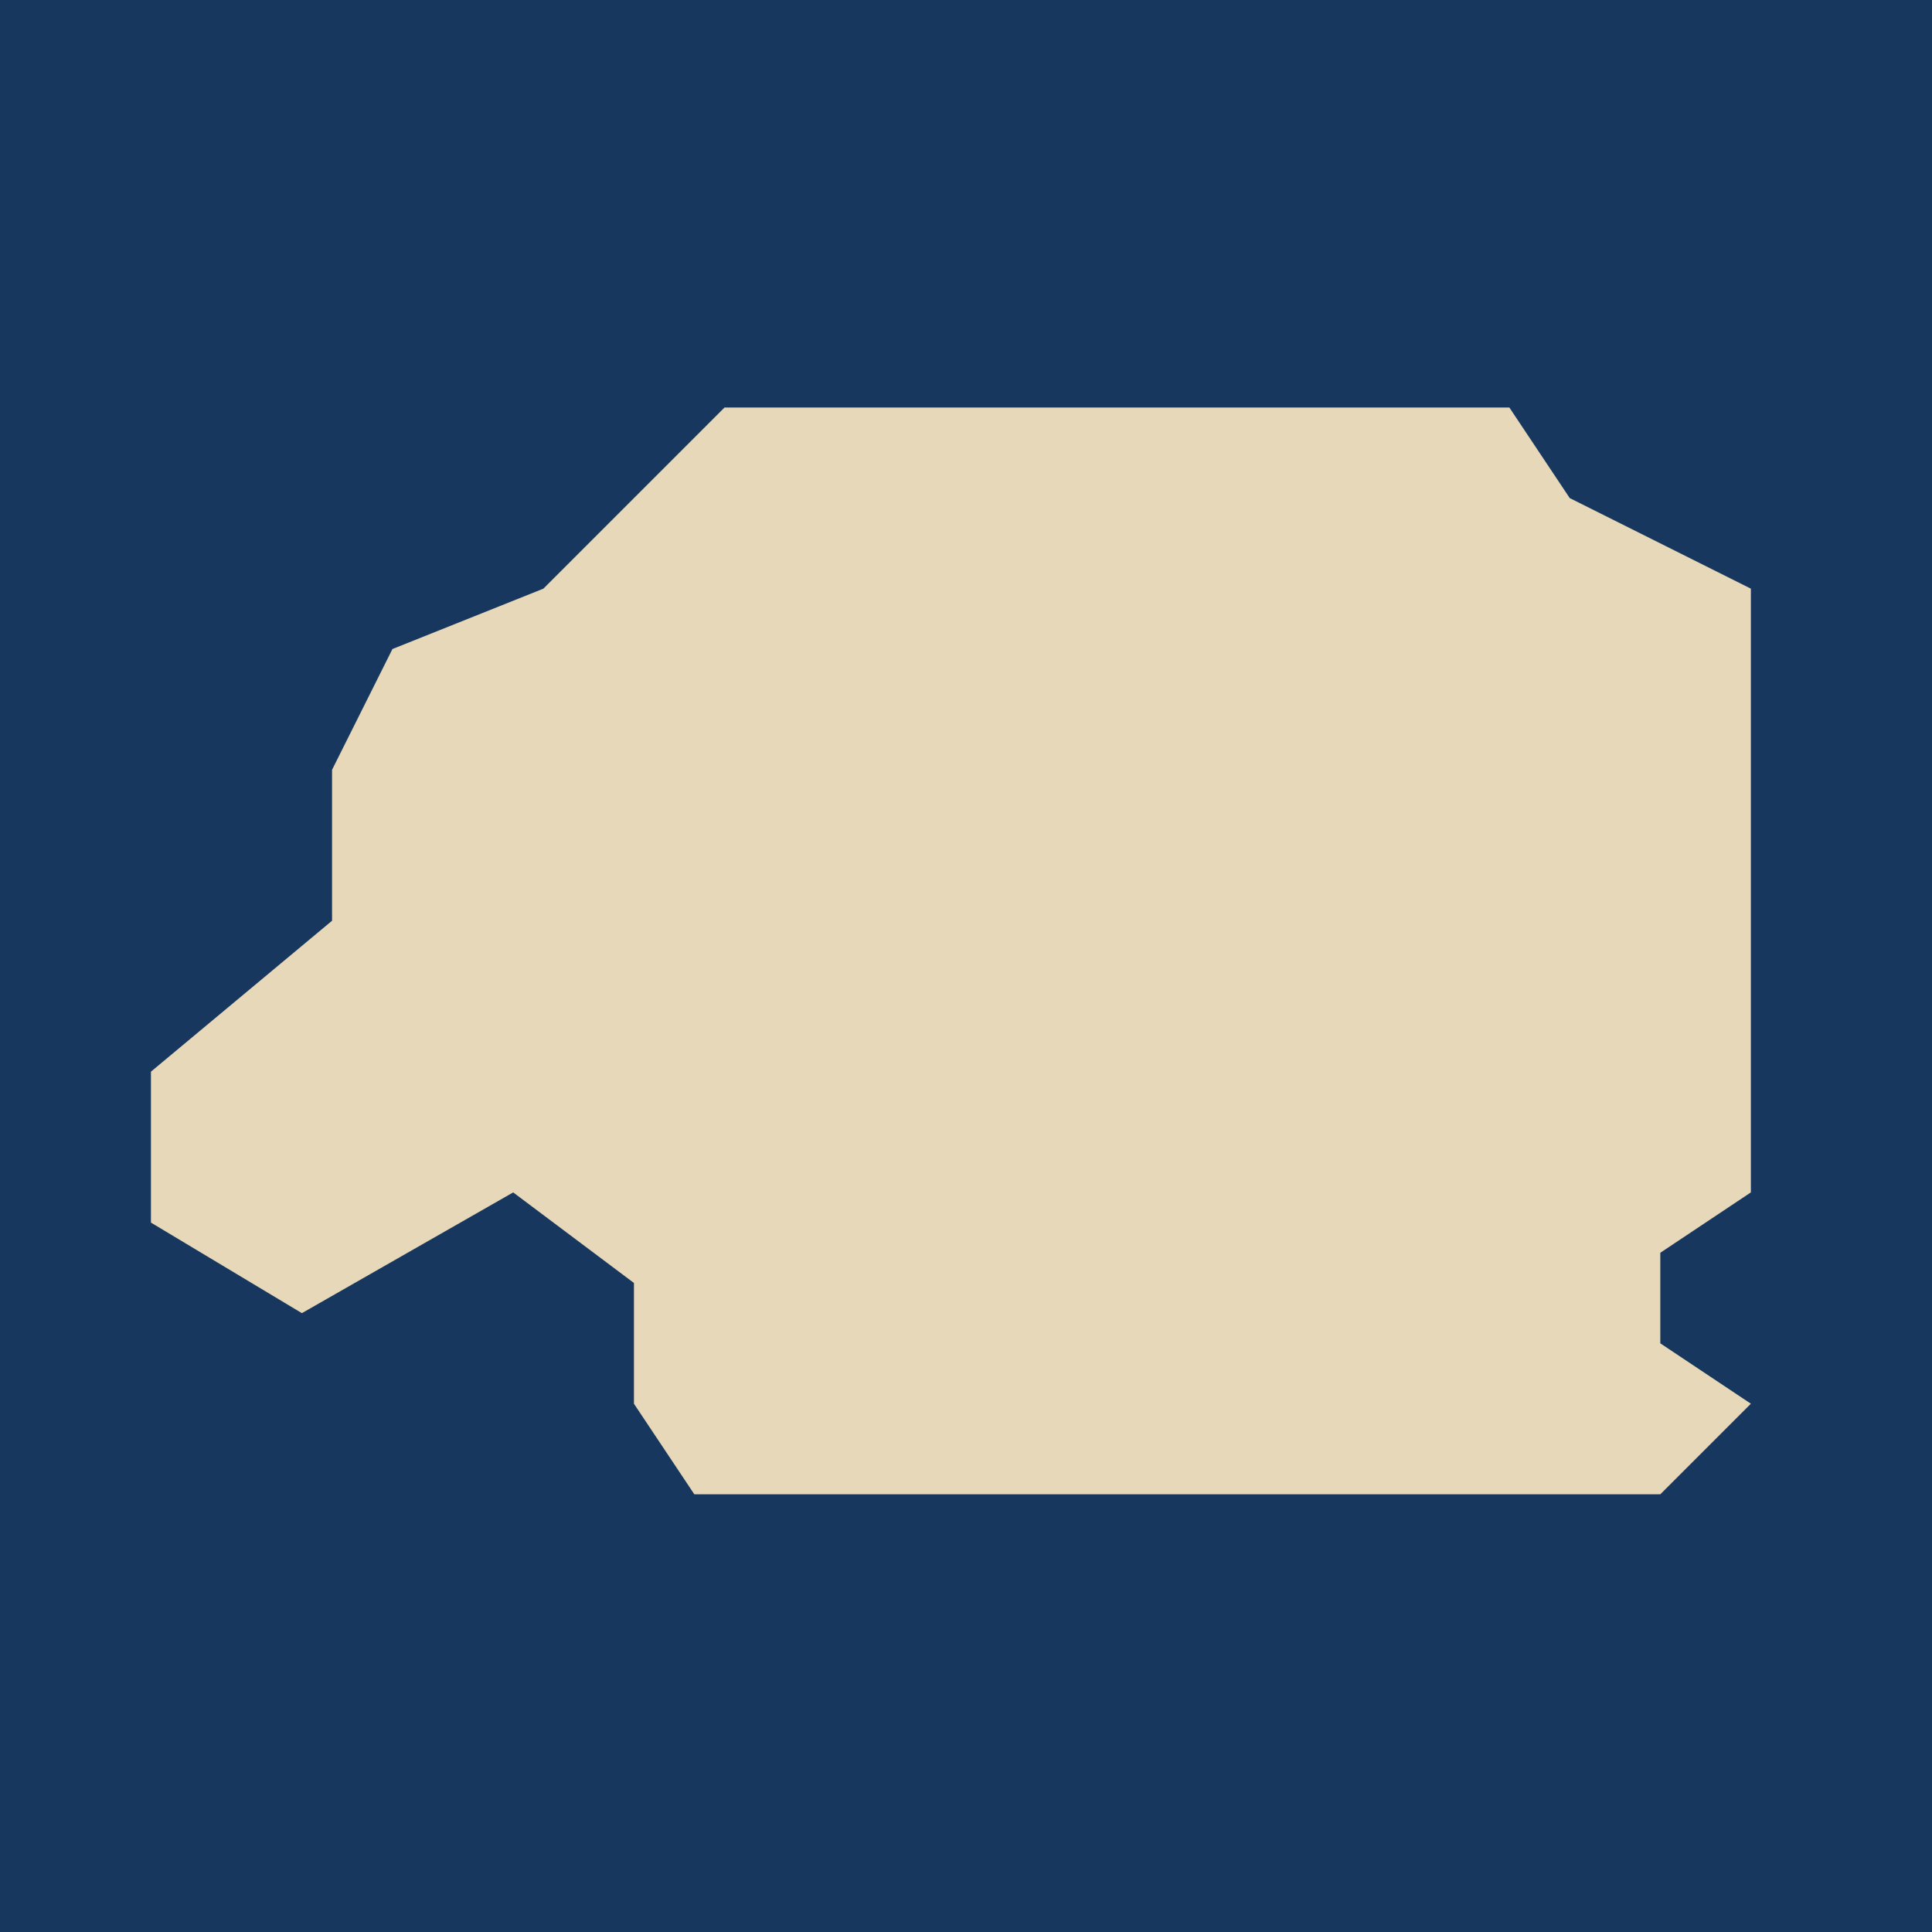
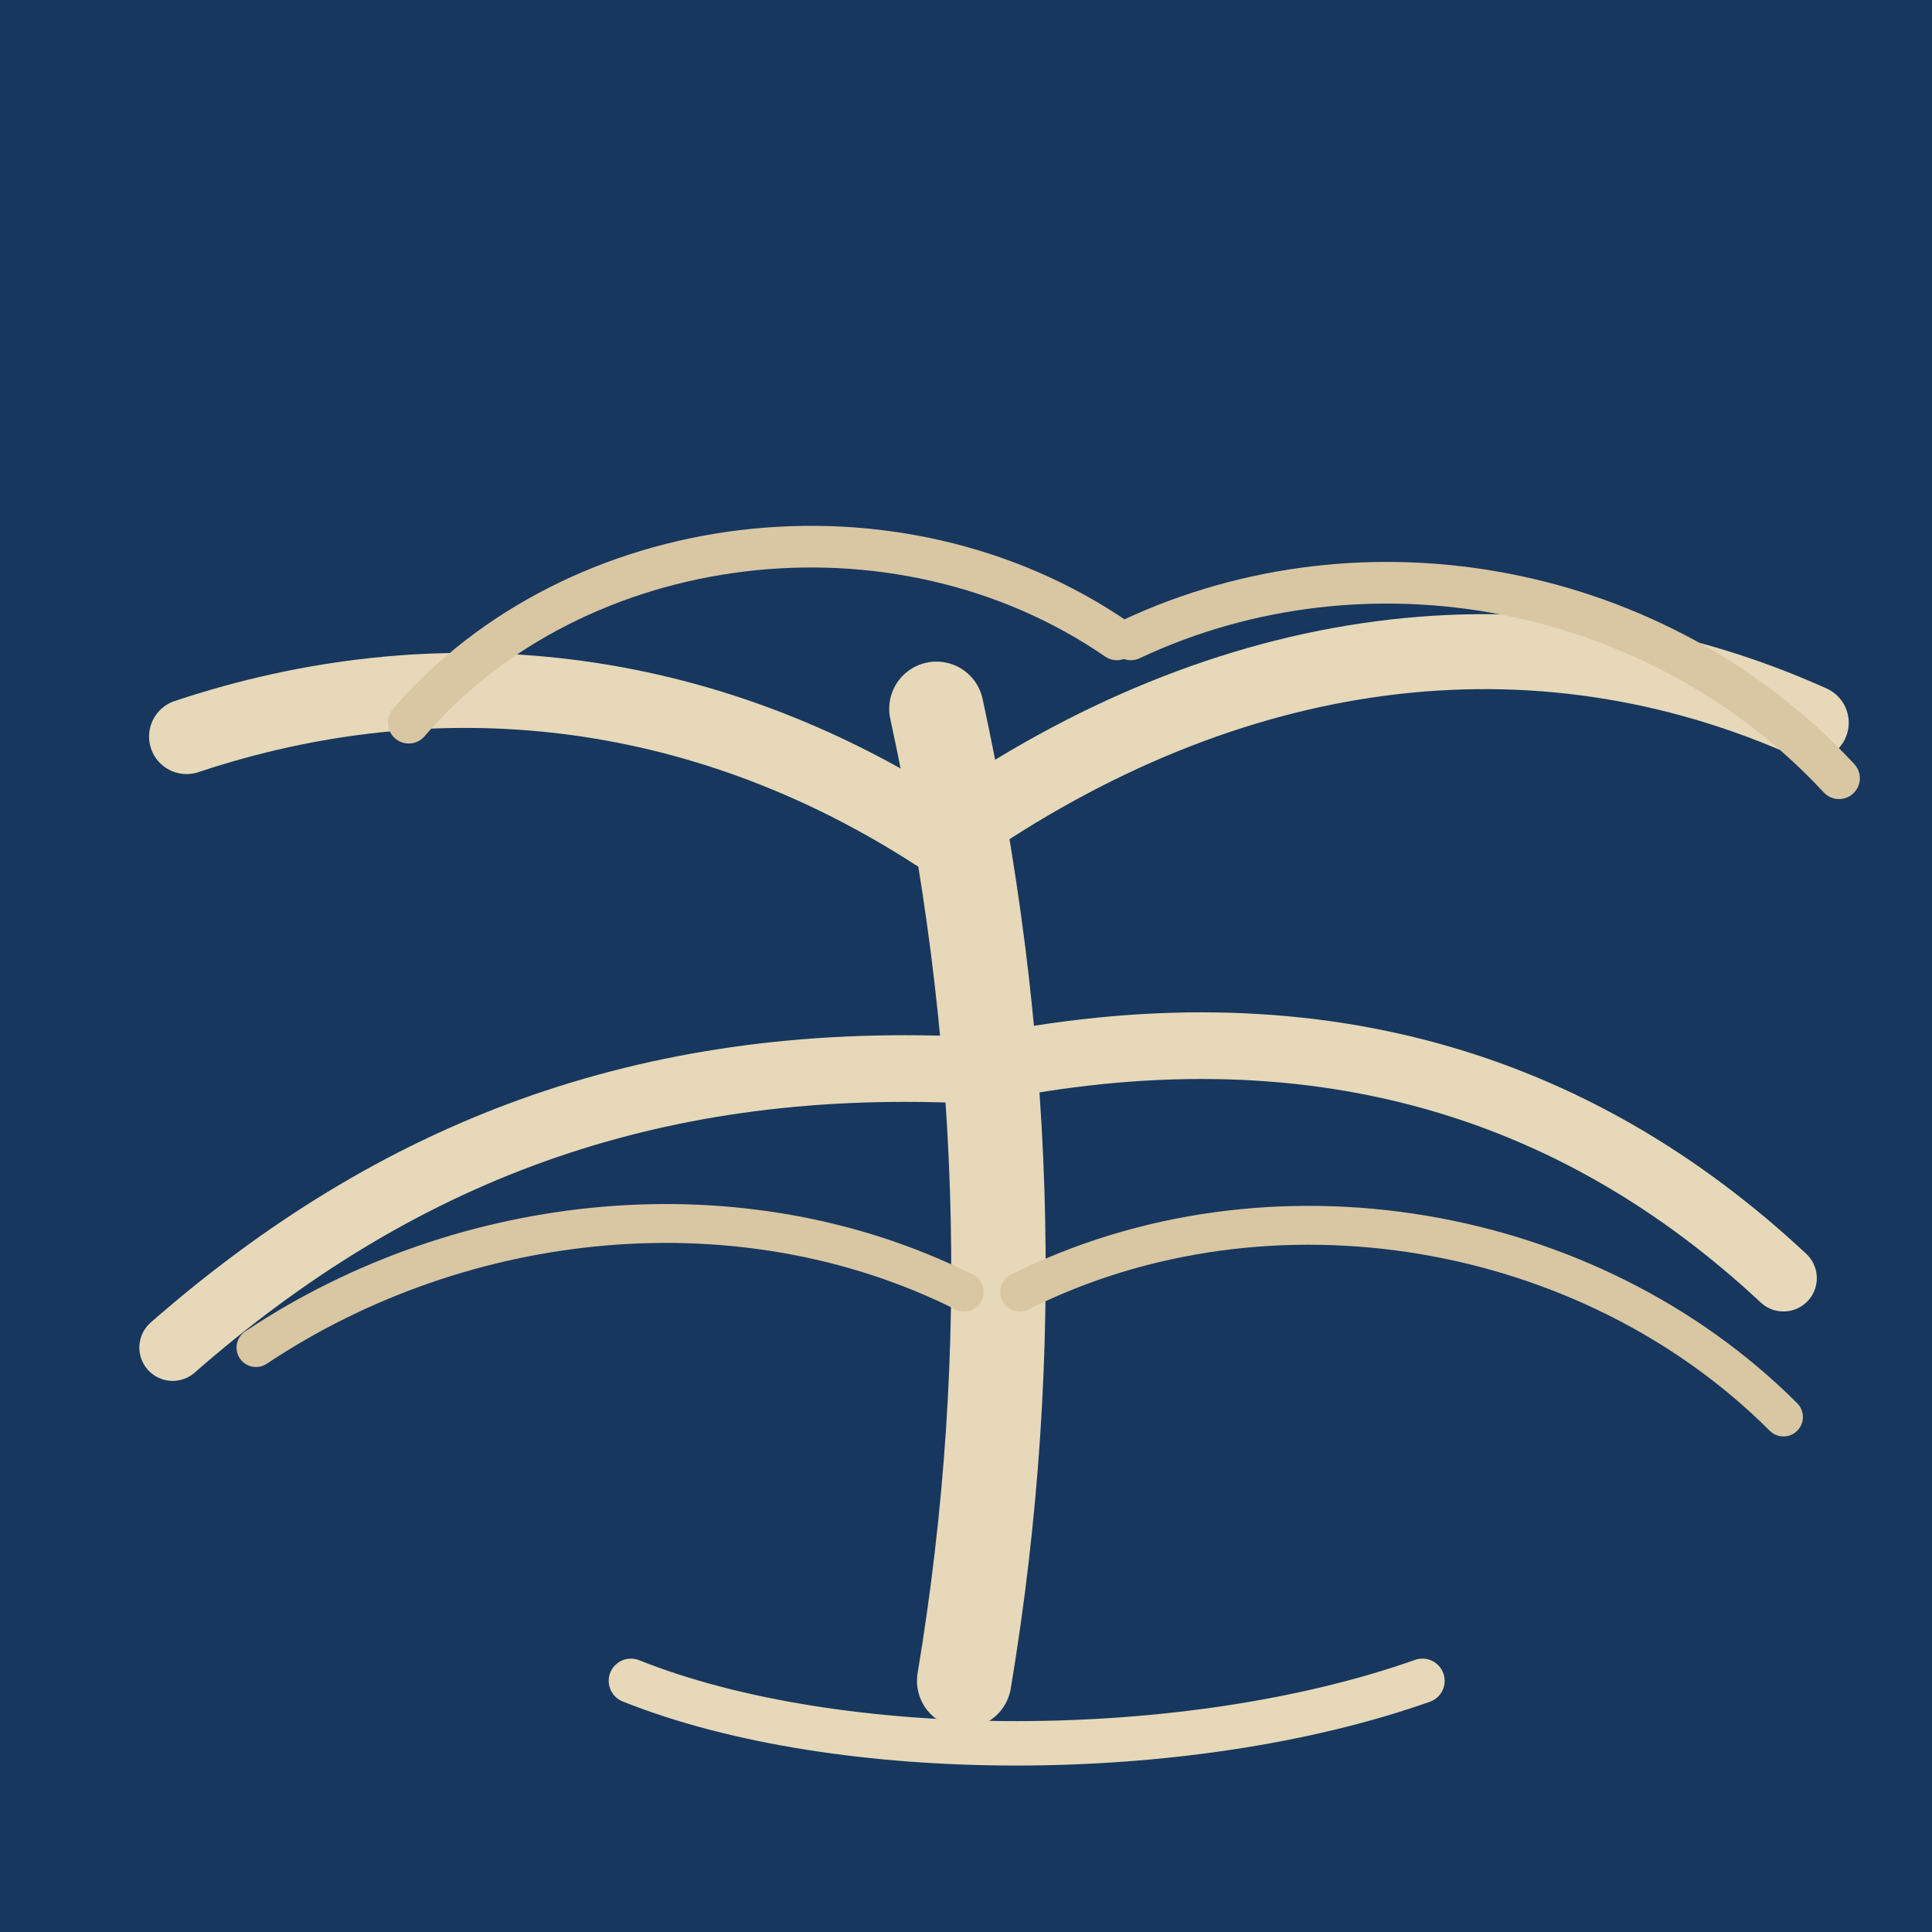
<svg xmlns="http://www.w3.org/2000/svg" viewBox="0 0 64 64" role="img" aria-labelledby="title desc">
  <rect width="64" height="64" fill="#17375e" />
-   <g transform="translate(4 13.5)">
-     <path d="M1.0,22.0 L1.0,27.0 L6.0,30.0 L13.0,26.0 L17.0,29.0 L17.0,33.0 L19.0,36.0 L51.0,36.0 L54.0,33.0 L51.0,31.0 L51.0,28.0 L54.0,26.0 L54.0,6.0 L48.0,3.0 L46.0,0.0 L20.0,0.0 L14.0,6.0 L9.0,8.0 L7.0,12.0 L7.0,17.0 Z" fill="#e6d8b8" fill-rule="evenodd" />
+   <g transform="translate(2.5 6) scale(.46)" fill="none" stroke-linecap="round" stroke-linejoin="round">
+     <path d="M64 108c4-24 3-47-2-70" stroke="#e6d8b8" stroke-width="6.80" />
+     <path d="M62 47c-17-11-36-13-54-7" stroke="#e6d8b8" stroke-width="5.40" />
+     <path d="M63 47c20-14 42-17 62-8" stroke="#e6d8b8" stroke-width="5.40" />
+     <path d="M64 64c-23-1-41 6-57 20" stroke="#e6d8b8" stroke-width="4.80" />
+     <path d="M65 64c24-5 43 1 58 15" stroke="#e6d8b8" stroke-width="4.80" />
+     <path d="M24 39c12-14 35-17 51-6" stroke="#d9c6a3" stroke-width="3.00" />
+     <path d="M76 33c17-8 38-4 51 10" stroke="#d9c6a3" stroke-width="3.00" />
+     <path d="M13 84c15-10 35-12 51-4" stroke="#d9c6a3" stroke-width="2.80" />
+     <path d="M68 80c18-9 41-5 55 9" stroke="#d9c6a3" stroke-width="2.80" />
+     <path d="M40 108c15 6 40 6 57 0" stroke="#e6d8b8" stroke-width="3.20" />
  </g>
</svg>
